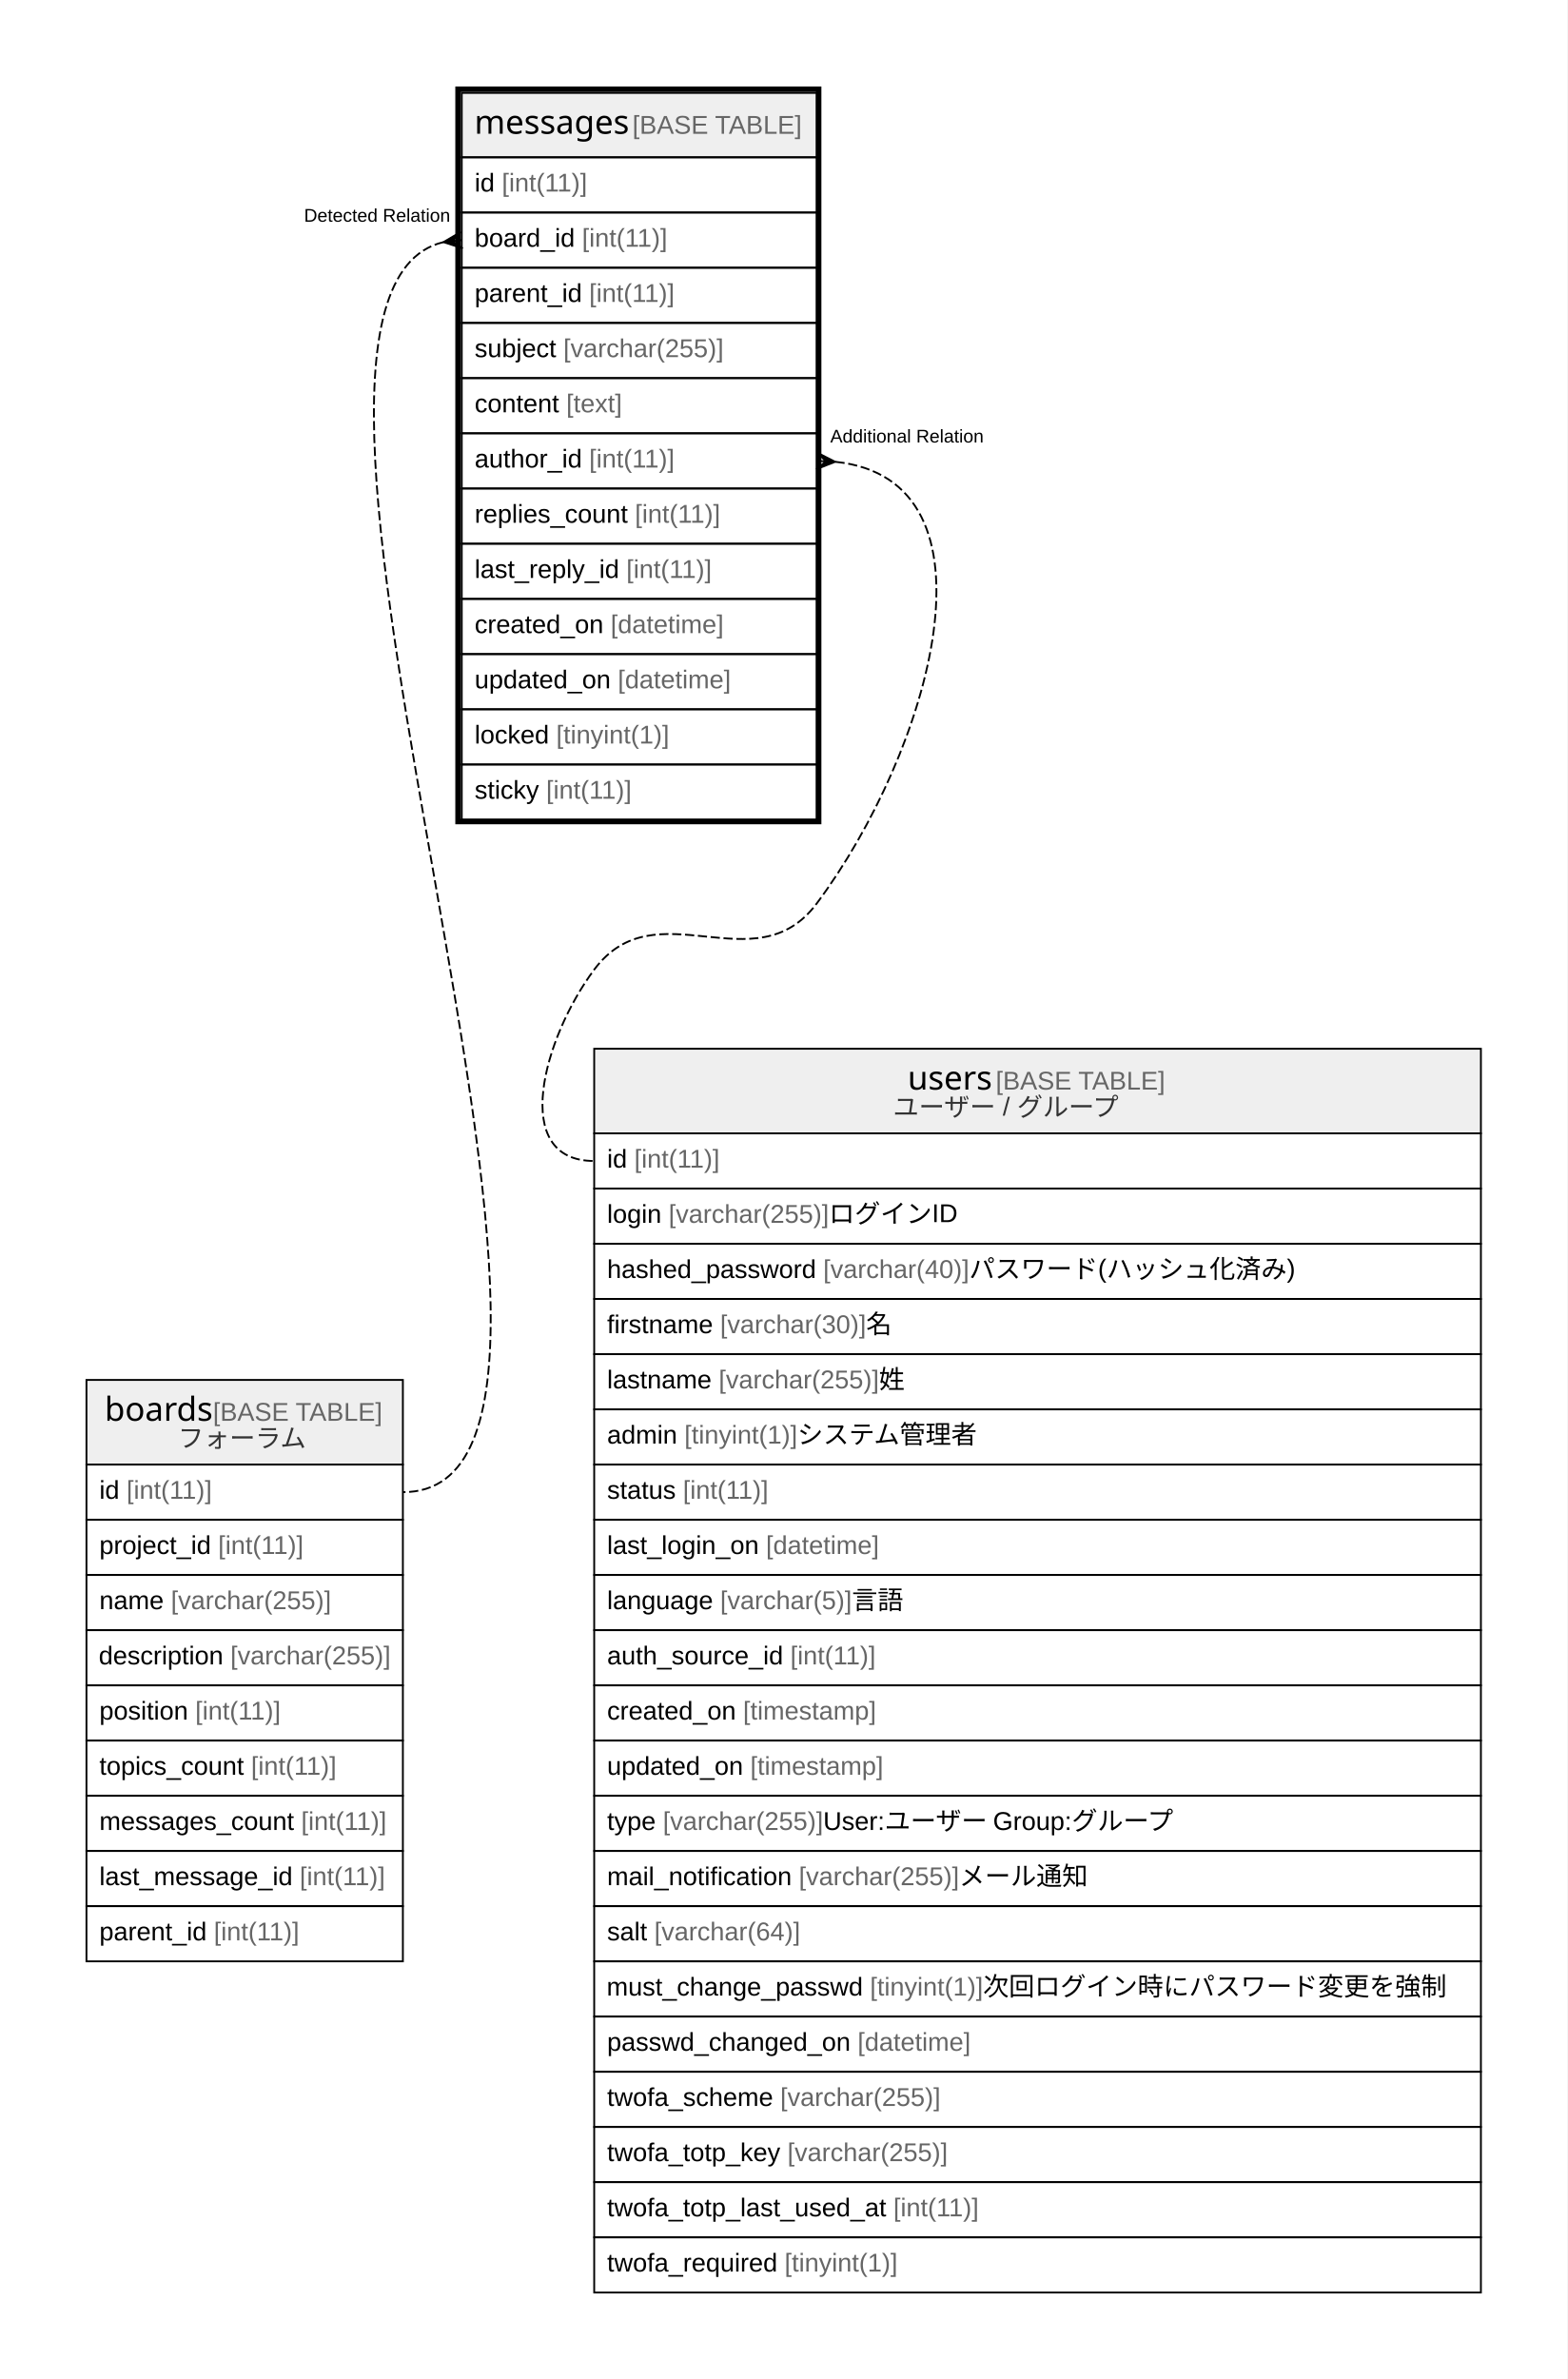
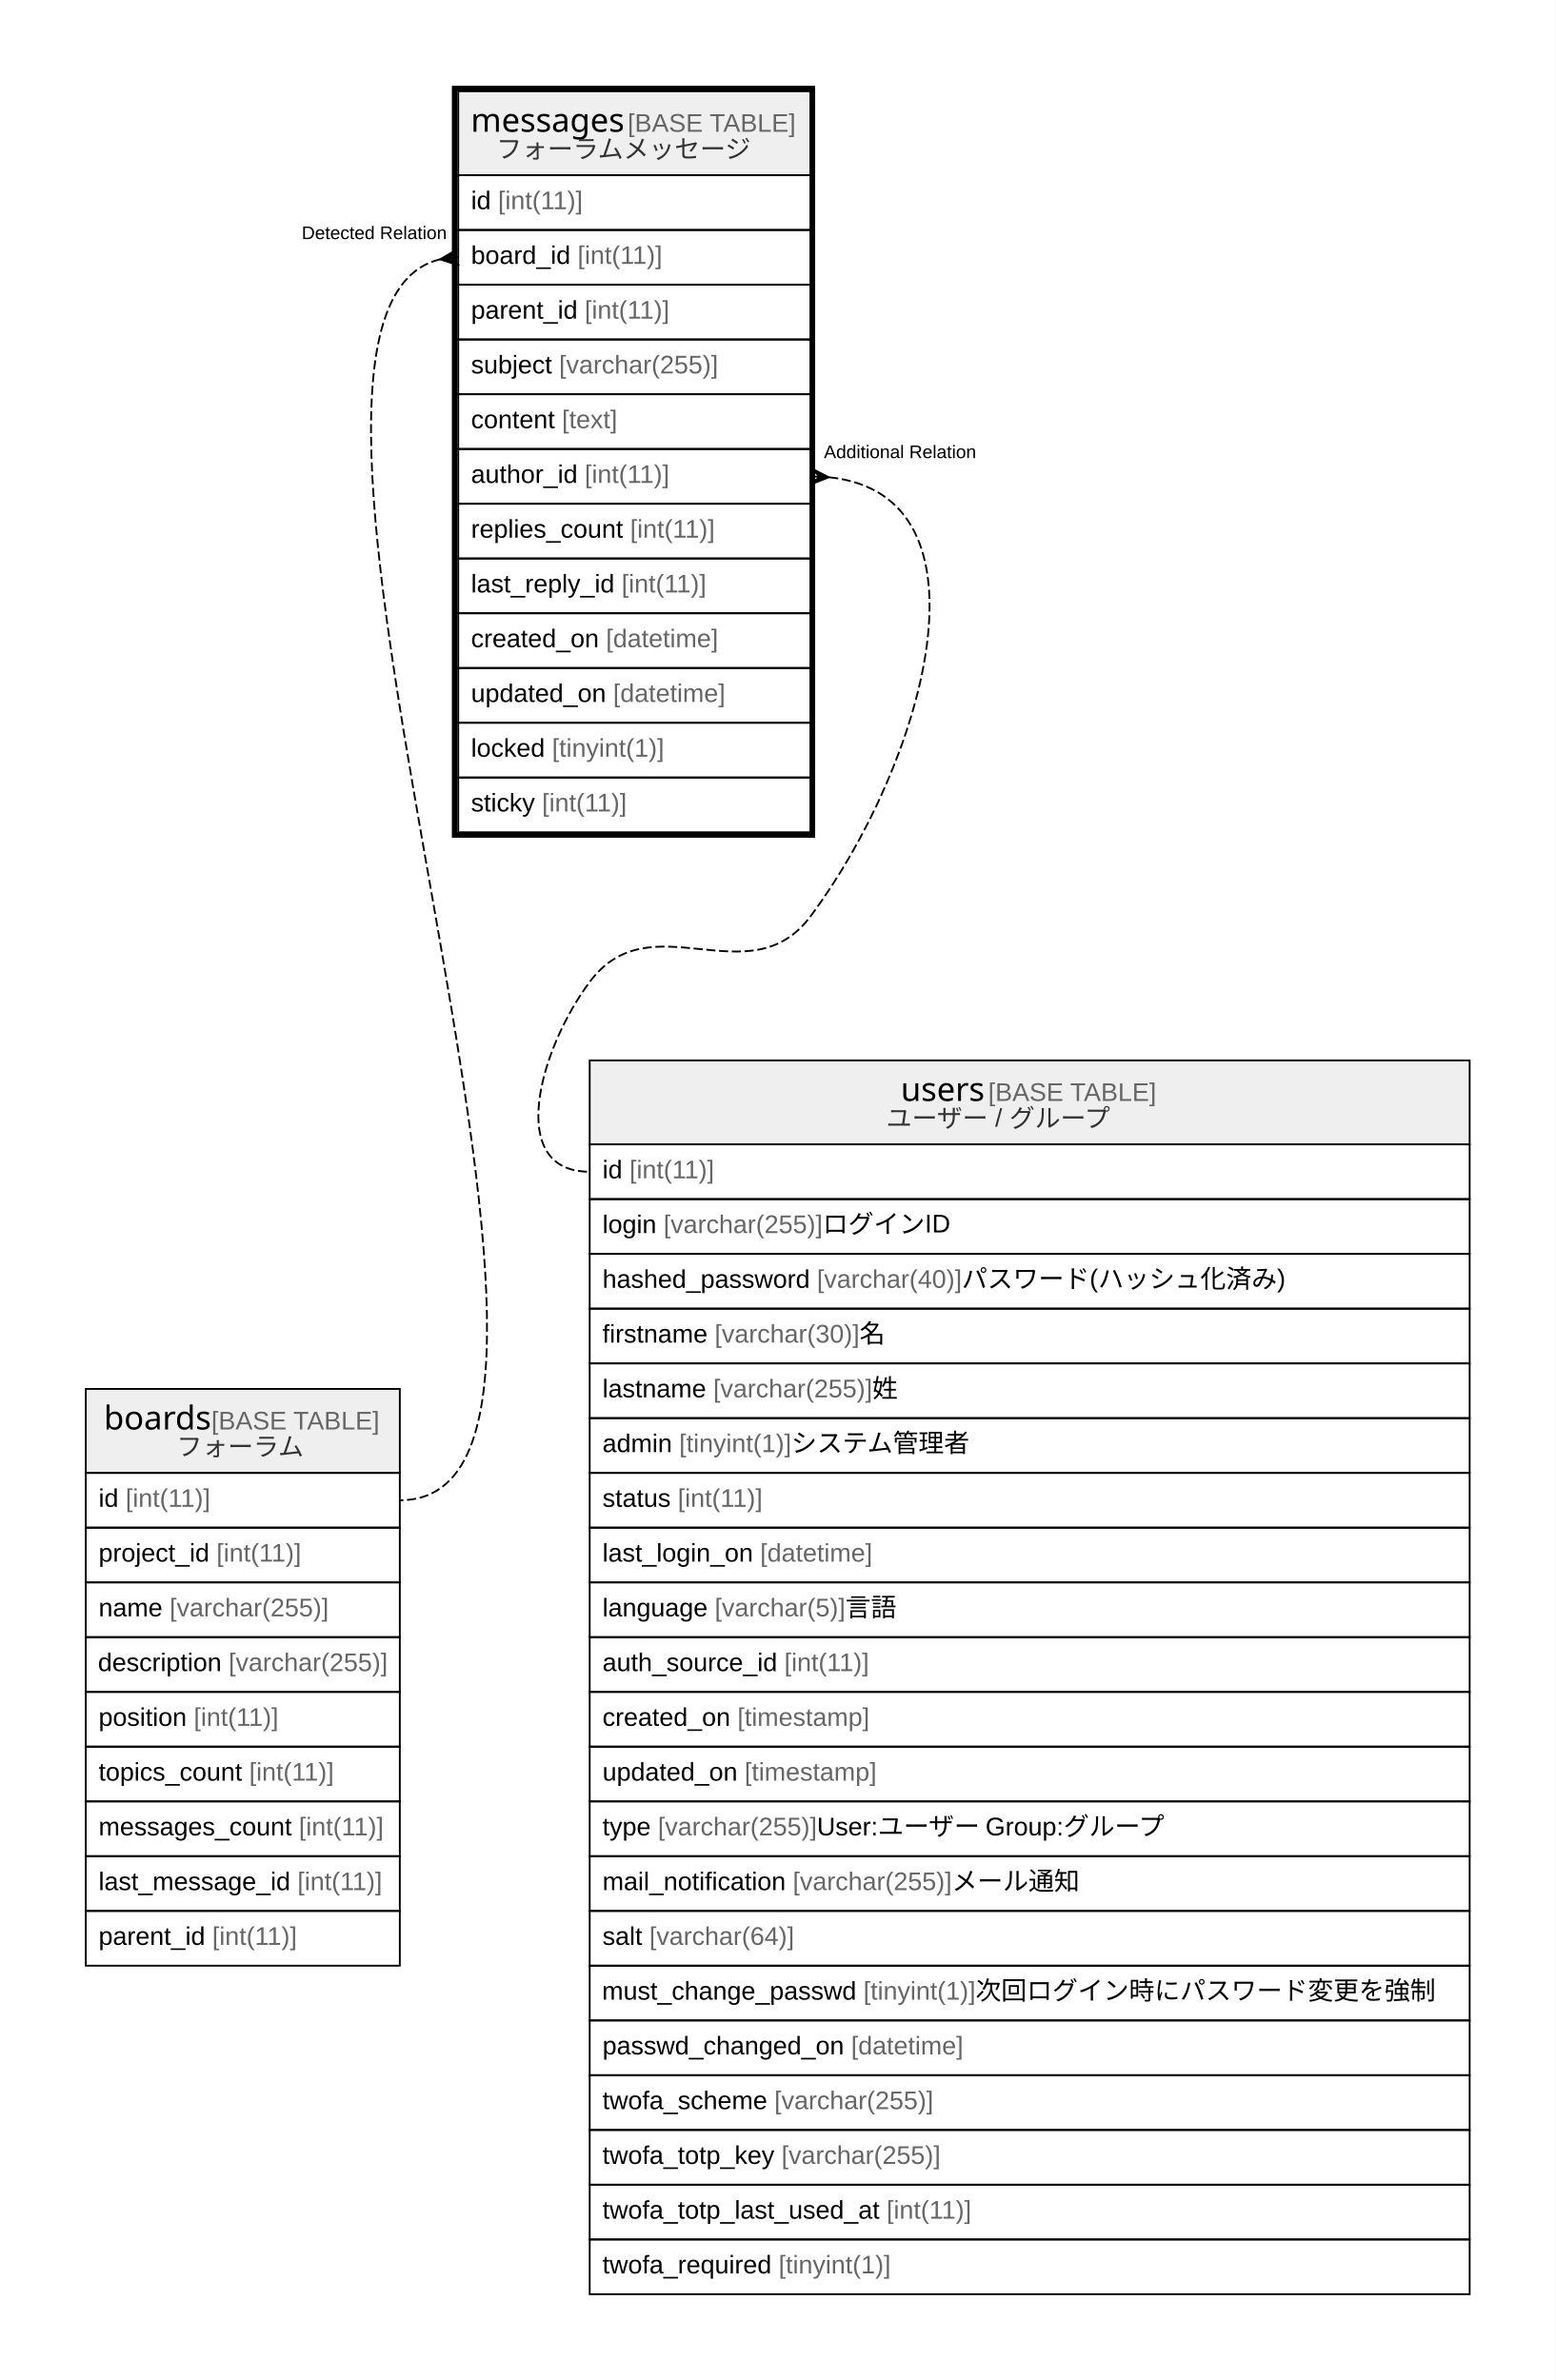
- <svg xmlns="http://www.w3.org/2000/svg" width="852pt" height="1293pt" viewBox="0.00 0.00 852.00 1293.00">
-   <g id="graph0" class="graph" transform="scale(1 1) rotate(0) translate(4 1289)">
-     <polygon fill="#ffffff" stroke="transparent" points="-4,4 -4,-1289 848,-1289 848,4 -4,4" />
+ <svg xmlns="http://www.w3.org/2000/svg" width="852pt" height="1304pt" viewBox="0.00 0.00 852.00 1304.00">
+   <g id="graph0" class="graph" transform="scale(1 1) rotate(0) translate(4 1300)">
+     <polygon fill="#ffffff" stroke="transparent" points="-4,4 -4,-1300 848,-1300 848,4 -4,4" />
    <g id="node1" class="node">
-       <polygon fill="#efefef" stroke="transparent" points="247,-1203.5 247,-1238.5 440,-1238.5 440,-1203.5 247,-1203.5" />
-       <polygon fill="none" stroke="#000000" points="247,-1203.5 247,-1238.5 440,-1238.5 440,-1203.5 247,-1203.5" />
-       <text text-anchor="start" x="253.865" y="-1216.3" font-family="Arial Bold" font-size="18.00" fill="#000000">messages</text>
-       <text text-anchor="start" x="335.882" y="-1216.3" font-family="Arial" font-size="14.00" fill="#000000"> </text>
-       <text text-anchor="start" x="339.772" y="-1216.3" font-family="Arial" font-size="14.00" fill="#666666">[BASE TABLE]</text>
-       <polygon fill="none" stroke="#000000" points="247,-1173.5 247,-1203.5 440,-1203.5 440,-1173.5 247,-1173.5" />
-       <text text-anchor="start" x="254" y="-1184.9" font-family="Arial" font-size="14.00" fill="#000000">id </text>
-       <text text-anchor="start" x="268.78" y="-1184.9" font-family="Arial" font-size="14.00" fill="#666666">[int(11)]</text>
-       <polygon fill="none" stroke="#000000" points="247,-1143.5 247,-1173.5 440,-1173.5 440,-1143.5 247,-1143.5" />
-       <text text-anchor="start" x="254" y="-1154.9" font-family="Arial" font-size="14.00" fill="#000000">board_id </text>
-       <text text-anchor="start" x="312.353" y="-1154.9" font-family="Arial" font-size="14.00" fill="#666666">[int(11)]</text>
-       <polygon fill="none" stroke="#000000" points="247,-1113.5 247,-1143.5 440,-1143.5 440,-1113.5 247,-1113.5" />
-       <text text-anchor="start" x="254" y="-1124.9" font-family="Arial" font-size="14.00" fill="#000000">parent_id </text>
-       <text text-anchor="start" x="316.244" y="-1124.9" font-family="Arial" font-size="14.00" fill="#666666">[int(11)]</text>
-       <polygon fill="none" stroke="#000000" points="247,-1083.5 247,-1113.5 440,-1113.5 440,-1083.5 247,-1083.5" />
-       <text text-anchor="start" x="254" y="-1094.9" font-family="Arial" font-size="14.00" fill="#000000">subject </text>
-       <text text-anchor="start" x="302.236" y="-1094.9" font-family="Arial" font-size="14.00" fill="#666666">[varchar(255)]</text>
-       <polygon fill="none" stroke="#000000" points="247,-1053.5 247,-1083.5 440,-1083.5 440,-1053.5 247,-1053.5" />
-       <text text-anchor="start" x="254" y="-1064.9" font-family="Arial" font-size="14.00" fill="#000000">content </text>
-       <text text-anchor="start" x="303.802" y="-1064.9" font-family="Arial" font-size="14.00" fill="#666666">[text]</text>
-       <polygon fill="none" stroke="#000000" points="247,-1023.5 247,-1053.5 440,-1053.5 440,-1023.5 247,-1023.5" />
-       <text text-anchor="start" x="254" y="-1034.9" font-family="Arial" font-size="14.00" fill="#000000">author_id </text>
-       <text text-anchor="start" x="316.244" y="-1034.9" font-family="Arial" font-size="14.00" fill="#666666">[int(11)]</text>
-       <polygon fill="none" stroke="#000000" points="247,-993.5 247,-1023.5 440,-1023.5 440,-993.5 247,-993.5" />
-       <text text-anchor="start" x="254" y="-1004.9" font-family="Arial" font-size="14.00" fill="#000000">replies_count </text>
-       <text text-anchor="start" x="341.133" y="-1004.9" font-family="Arial" font-size="14.00" fill="#666666">[int(11)]</text>
-       <polygon fill="none" stroke="#000000" points="247,-963.5 247,-993.5 440,-993.5 440,-963.5 247,-963.5" />
-       <text text-anchor="start" x="254" y="-974.9" font-family="Arial" font-size="14.00" fill="#000000">last_reply_id </text>
-       <text text-anchor="start" x="336.457" y="-974.9" font-family="Arial" font-size="14.00" fill="#666666">[int(11)]</text>
-       <polygon fill="none" stroke="#000000" points="247,-933.5 247,-963.5 440,-963.5 440,-933.5 247,-933.5" />
-       <text text-anchor="start" x="254" y="-944.9" font-family="Arial" font-size="14.00" fill="#000000">created_on </text>
-       <text text-anchor="start" x="327.92" y="-944.9" font-family="Arial" font-size="14.00" fill="#666666">[datetime]</text>
-       <polygon fill="none" stroke="#000000" points="247,-903.5 247,-933.5 440,-933.5 440,-903.5 247,-903.5" />
-       <text text-anchor="start" x="254" y="-914.9" font-family="Arial" font-size="14.00" fill="#000000">updated_on </text>
-       <text text-anchor="start" x="331.825" y="-914.9" font-family="Arial" font-size="14.00" fill="#666666">[datetime]</text>
-       <polygon fill="none" stroke="#000000" points="247,-873.5 247,-903.5 440,-903.5 440,-873.5 247,-873.5" />
-       <text text-anchor="start" x="254" y="-884.9" font-family="Arial" font-size="14.00" fill="#000000">locked </text>
-       <text text-anchor="start" x="298.345" y="-884.9" font-family="Arial" font-size="14.00" fill="#666666">[tinyint(1)]</text>
-       <polygon fill="none" stroke="#000000" points="247,-843.5 247,-873.5 440,-873.5 440,-843.5 247,-843.5" />
-       <text text-anchor="start" x="254" y="-854.9" font-family="Arial" font-size="14.00" fill="#000000">sticky </text>
-       <text text-anchor="start" x="292.888" y="-854.9" font-family="Arial" font-size="14.00" fill="#666666">[int(11)]</text>
-       <polygon fill="none" stroke="#000000" stroke-width="3" points="245,-842.5 245,-1240.5 441,-1240.5 441,-842.5 245,-842.5" />
+       <polygon fill="#efefef" stroke="transparent" points="247,-1204 247,-1250 440,-1250 440,-1204 247,-1204" />
+       <polygon fill="none" stroke="#000000" points="247,-1204 247,-1250 440,-1250 440,-1204 247,-1204" />
+       <text text-anchor="start" x="253.865" y="-1227.8" font-family="Arial Bold" font-size="18.00" fill="#000000">messages</text>
+       <text text-anchor="start" x="335.882" y="-1227.8" font-family="Arial" font-size="14.00" fill="#000000"> </text>
+       <text text-anchor="start" x="339.772" y="-1227.8" font-family="Arial" font-size="14.00" fill="#666666">[BASE TABLE]</text>
+       <text text-anchor="start" x="267.871" y="-1213.4" font-family="Arial" font-size="14.00" fill="#333333">フォーラムメッセージ</text>
+       <polygon fill="none" stroke="#000000" points="247,-1174 247,-1204 440,-1204 440,-1174 247,-1174" />
+       <text text-anchor="start" x="254" y="-1185.4" font-family="Arial" font-size="14.00" fill="#000000">id </text>
+       <text text-anchor="start" x="268.78" y="-1185.4" font-family="Arial" font-size="14.00" fill="#666666">[int(11)]</text>
+       <polygon fill="none" stroke="#000000" points="247,-1144 247,-1174 440,-1174 440,-1144 247,-1144" />
+       <text text-anchor="start" x="254" y="-1155.4" font-family="Arial" font-size="14.00" fill="#000000">board_id </text>
+       <text text-anchor="start" x="312.353" y="-1155.4" font-family="Arial" font-size="14.00" fill="#666666">[int(11)]</text>
+       <polygon fill="none" stroke="#000000" points="247,-1114 247,-1144 440,-1144 440,-1114 247,-1114" />
+       <text text-anchor="start" x="254" y="-1125.4" font-family="Arial" font-size="14.00" fill="#000000">parent_id </text>
+       <text text-anchor="start" x="316.244" y="-1125.4" font-family="Arial" font-size="14.00" fill="#666666">[int(11)]</text>
+       <polygon fill="none" stroke="#000000" points="247,-1084 247,-1114 440,-1114 440,-1084 247,-1084" />
+       <text text-anchor="start" x="254" y="-1095.4" font-family="Arial" font-size="14.00" fill="#000000">subject </text>
+       <text text-anchor="start" x="302.236" y="-1095.4" font-family="Arial" font-size="14.00" fill="#666666">[varchar(255)]</text>
+       <polygon fill="none" stroke="#000000" points="247,-1054 247,-1084 440,-1084 440,-1054 247,-1054" />
+       <text text-anchor="start" x="254" y="-1065.4" font-family="Arial" font-size="14.00" fill="#000000">content </text>
+       <text text-anchor="start" x="303.802" y="-1065.4" font-family="Arial" font-size="14.00" fill="#666666">[text]</text>
+       <polygon fill="none" stroke="#000000" points="247,-1024 247,-1054 440,-1054 440,-1024 247,-1024" />
+       <text text-anchor="start" x="254" y="-1035.4" font-family="Arial" font-size="14.00" fill="#000000">author_id </text>
+       <text text-anchor="start" x="316.244" y="-1035.4" font-family="Arial" font-size="14.00" fill="#666666">[int(11)]</text>
+       <polygon fill="none" stroke="#000000" points="247,-994 247,-1024 440,-1024 440,-994 247,-994" />
+       <text text-anchor="start" x="254" y="-1005.4" font-family="Arial" font-size="14.00" fill="#000000">replies_count </text>
+       <text text-anchor="start" x="341.133" y="-1005.4" font-family="Arial" font-size="14.00" fill="#666666">[int(11)]</text>
+       <polygon fill="none" stroke="#000000" points="247,-964 247,-994 440,-994 440,-964 247,-964" />
+       <text text-anchor="start" x="254" y="-975.4" font-family="Arial" font-size="14.00" fill="#000000">last_reply_id </text>
+       <text text-anchor="start" x="336.457" y="-975.4" font-family="Arial" font-size="14.00" fill="#666666">[int(11)]</text>
+       <polygon fill="none" stroke="#000000" points="247,-934 247,-964 440,-964 440,-934 247,-934" />
+       <text text-anchor="start" x="254" y="-945.4" font-family="Arial" font-size="14.00" fill="#000000">created_on </text>
+       <text text-anchor="start" x="327.92" y="-945.4" font-family="Arial" font-size="14.00" fill="#666666">[datetime]</text>
+       <polygon fill="none" stroke="#000000" points="247,-904 247,-934 440,-934 440,-904 247,-904" />
+       <text text-anchor="start" x="254" y="-915.4" font-family="Arial" font-size="14.00" fill="#000000">updated_on </text>
+       <text text-anchor="start" x="331.825" y="-915.4" font-family="Arial" font-size="14.00" fill="#666666">[datetime]</text>
+       <polygon fill="none" stroke="#000000" points="247,-874 247,-904 440,-904 440,-874 247,-874" />
+       <text text-anchor="start" x="254" y="-885.4" font-family="Arial" font-size="14.00" fill="#000000">locked </text>
+       <text text-anchor="start" x="298.345" y="-885.4" font-family="Arial" font-size="14.00" fill="#666666">[tinyint(1)]</text>
+       <polygon fill="none" stroke="#000000" points="247,-844 247,-874 440,-874 440,-844 247,-844" />
+       <text text-anchor="start" x="254" y="-855.4" font-family="Arial" font-size="14.00" fill="#000000">sticky </text>
+       <text text-anchor="start" x="292.888" y="-855.4" font-family="Arial" font-size="14.00" fill="#666666">[int(11)]</text>
+       <polygon fill="none" stroke="#000000" stroke-width="3" points="245,-842.5 245,-1251.5 441,-1251.5 441,-842.5 245,-842.5" />
    </g>
    <g id="node2" class="node">
      <polygon fill="#efefef" stroke="transparent" points="43,-493 43,-539 215,-539 215,-493 43,-493" />
      <polygon fill="none" stroke="#000000" points="43,-493 43,-539 215,-539 215,-493 43,-493" />
      <text text-anchor="start" x="52.865" y="-516.8" font-family="Arial Bold" font-size="18.00" fill="#000000">boards</text>
      <text text-anchor="start" x="107.882" y="-516.8" font-family="Arial" font-size="14.00" fill="#000000"> </text>
      <text text-anchor="start" x="111.772" y="-516.8" font-family="Arial" font-size="14.00" fill="#666666">[BASE TABLE]</text>
      <text text-anchor="start" x="92.764" y="-502.4" font-family="Arial" font-size="14.00" fill="#333333">フォーラム</text>
      <polygon fill="none" stroke="#000000" points="43,-463 43,-493 215,-493 215,-463 43,-463" />
      <text text-anchor="start" x="50" y="-474.4" font-family="Arial" font-size="14.00" fill="#000000">id </text>
      <text text-anchor="start" x="64.78" y="-474.4" font-family="Arial" font-size="14.00" fill="#666666">[int(11)]</text>
      <polygon fill="none" stroke="#000000" points="43,-433 43,-463 215,-463 215,-433 43,-433" />
      <text text-anchor="start" x="50" y="-444.4" font-family="Arial" font-size="14.00" fill="#000000">project_id </text>
      <text text-anchor="start" x="114.568" y="-444.4" font-family="Arial" font-size="14.00" fill="#666666">[int(11)]</text>
      <polygon fill="none" stroke="#000000" points="43,-403 43,-433 215,-433 215,-403 43,-403" />
      <text text-anchor="start" x="50" y="-414.4" font-family="Arial" font-size="14.00" fill="#000000">name </text>
      <text text-anchor="start" x="88.899" y="-414.4" font-family="Arial" font-size="14.00" fill="#666666">[varchar(255)]</text>
      <polygon fill="none" stroke="#000000" points="43,-373 43,-403 215,-403 215,-373 43,-373" />
      <text text-anchor="start" x="49.656" y="-384.4" font-family="Arial" font-size="14.00" fill="#000000">description </text>
      <text text-anchor="start" x="121.224" y="-384.4" font-family="Arial" font-size="14.00" fill="#666666">[varchar(255)]</text>
      <polygon fill="none" stroke="#000000" points="43,-343 43,-373 215,-373 215,-343 43,-343" />
      <text text-anchor="start" x="50" y="-354.4" font-family="Arial" font-size="14.00" fill="#000000">position </text>
      <text text-anchor="start" x="102.125" y="-354.4" font-family="Arial" font-size="14.00" fill="#666666">[int(11)]</text>
      <polygon fill="none" stroke="#000000" points="43,-313 43,-343 215,-343 215,-313 43,-313" />
      <text text-anchor="start" x="50" y="-324.4" font-family="Arial" font-size="14.00" fill="#000000">topics_count </text>
      <text text-anchor="start" x="132.474" y="-324.4" font-family="Arial" font-size="14.00" fill="#666666">[int(11)]</text>
      <polygon fill="none" stroke="#000000" points="43,-283 43,-313 215,-313 215,-283 43,-283" />
      <text text-anchor="start" x="50" y="-294.4" font-family="Arial" font-size="14.00" fill="#000000">messages_count </text>
      <text text-anchor="start" x="159.703" y="-294.4" font-family="Arial" font-size="14.00" fill="#666666">[int(11)]</text>
      <polygon fill="none" stroke="#000000" points="43,-253 43,-283 215,-283 215,-253 43,-253" />
      <text text-anchor="start" x="50" y="-264.4" font-family="Arial" font-size="14.00" fill="#000000">last_message_id </text>
      <text text-anchor="start" x="158.916" y="-264.4" font-family="Arial" font-size="14.00" fill="#666666">[int(11)]</text>
      <polygon fill="none" stroke="#000000" points="43,-223 43,-253 215,-253 215,-223 43,-223" />
      <text text-anchor="start" x="50" y="-234.4" font-family="Arial" font-size="14.00" fill="#000000">parent_id </text>
      <text text-anchor="start" x="112.244" y="-234.4" font-family="Arial" font-size="14.00" fill="#666666">[int(11)]</text>
    </g>
    <g id="edge1" class="edge">
-       <path fill="none" stroke="#000000" stroke-dasharray="5,2" d="M237.04,-1157.396C108.072,-1126.975 362.841,-478 215,-478" />
-       <polygon fill="#000000" stroke="#000000" points="237.061,-1157.398 246.504,-1162.973 242.03,-1157.949 247,-1158.5 247,-1158.5 247,-1158.5 242.03,-1157.949 247.496,-1154.027 237.061,-1157.398 237.061,-1157.398" />
-       <text text-anchor="start" x="161.268" y="-1168.5" font-family="Arial" font-size="10.00" fill="#000000">Detected Relation</text>
+       <path fill="none" stroke="#000000" stroke-dasharray="5,2" d="M237.033,-1157.895C107.971,-1127.452 362.95,-478 215,-478" />
+       <polygon fill="#000000" stroke="#000000" points="237.061,-1157.898 246.504,-1163.473 242.03,-1158.449 247,-1159 247,-1159 247,-1159 242.03,-1158.449 247.496,-1154.527 237.061,-1157.898 237.061,-1157.898" />
+       <text text-anchor="start" x="161.268" y="-1169" font-family="Arial" font-size="10.00" fill="#000000">Detected Relation</text>
    </g>
    <g id="node3" class="node">
      <polygon fill="#efefef" stroke="transparent" points="319,-673 319,-719 801,-719 801,-673 319,-673" />
      <polygon fill="none" stroke="#000000" points="319,-673 319,-719 801,-719 801,-673 319,-673" />
      <text text-anchor="start" x="489.371" y="-696.8" font-family="Arial Bold" font-size="18.00" fill="#000000">users</text>
      <text text-anchor="start" x="533.375" y="-696.8" font-family="Arial" font-size="14.00" fill="#000000"> </text>
      <text text-anchor="start" x="537.266" y="-696.8" font-family="Arial" font-size="14.00" fill="#666666">[BASE TABLE]</text>
      <text text-anchor="start" x="481.456" y="-682.4" font-family="Arial" font-size="14.00" fill="#333333">ユーザー / グループ</text>
      <polygon fill="none" stroke="#000000" points="319,-643 319,-673 801,-673 801,-643 319,-643" />
      <text text-anchor="start" x="326" y="-654.4" font-family="Arial" font-size="14.00" fill="#000000">id </text>
      <text text-anchor="start" x="340.78" y="-654.4" font-family="Arial" font-size="14.00" fill="#666666">[int(11)]</text>
      <polygon fill="none" stroke="#000000" points="319,-613 319,-643 801,-643 801,-613 319,-613" />
      <text text-anchor="start" x="326" y="-624.4" font-family="Arial" font-size="14.00" fill="#000000">login </text>
      <text text-anchor="start" x="359.452" y="-624.4" font-family="Arial" font-size="14.00" fill="#666666">[varchar(255)]</text>
      <text text-anchor="start" x="446.571" y="-624.4" font-family="Arial" font-size="14.00" fill="#000000"> ログインID</text>
      <polygon fill="none" stroke="#000000" points="319,-583 319,-613 801,-613 801,-583 319,-583" />
      <text text-anchor="start" x="326" y="-594.4" font-family="Arial" font-size="14.00" fill="#000000">hashed_password </text>
      <text text-anchor="start" x="443.484" y="-594.4" font-family="Arial" font-size="14.00" fill="#666666">[varchar(40)]</text>
      <text text-anchor="start" x="522.82" y="-594.4" font-family="Arial" font-size="14.00" fill="#000000"> パスワード(ハッシュ化済み)</text>
      <polygon fill="none" stroke="#000000" points="319,-553 319,-583 801,-583 801,-553 319,-553" />
      <text text-anchor="start" x="326" y="-564.4" font-family="Arial" font-size="14.00" fill="#000000">firstname </text>
      <text text-anchor="start" x="387.447" y="-564.4" font-family="Arial" font-size="14.00" fill="#666666">[varchar(30)]</text>
      <text text-anchor="start" x="466.784" y="-564.4" font-family="Arial" font-size="14.00" fill="#000000"> 名</text>
      <polygon fill="none" stroke="#000000" points="319,-523 319,-553 801,-553 801,-523 319,-523" />
      <text text-anchor="start" x="326" y="-534.4" font-family="Arial" font-size="14.00" fill="#000000">lastname </text>
      <text text-anchor="start" x="386.679" y="-534.4" font-family="Arial" font-size="14.00" fill="#666666">[varchar(255)]</text>
      <text text-anchor="start" x="473.798" y="-534.4" font-family="Arial" font-size="14.00" fill="#000000"> 姓</text>
      <polygon fill="none" stroke="#000000" points="319,-493 319,-523 801,-523 801,-493 319,-493" />
      <text text-anchor="start" x="326" y="-504.4" font-family="Arial" font-size="14.00" fill="#000000">admin </text>
      <text text-anchor="start" x="368.006" y="-504.4" font-family="Arial" font-size="14.00" fill="#666666">[tinyint(1)]</text>
      <text text-anchor="start" x="429.45" y="-504.4" font-family="Arial" font-size="14.00" fill="#000000"> システム管理者</text>
      <polygon fill="none" stroke="#000000" points="319,-463 319,-493 801,-493 801,-463 319,-463" />
      <text text-anchor="start" x="326" y="-474.4" font-family="Arial" font-size="14.00" fill="#000000">status </text>
      <text text-anchor="start" x="367.237" y="-474.4" font-family="Arial" font-size="14.00" fill="#666666">[int(11)]</text>
      <polygon fill="none" stroke="#000000" points="319,-433 319,-463 801,-463 801,-433 319,-433" />
      <text text-anchor="start" x="326" y="-444.4" font-family="Arial" font-size="14.00" fill="#000000">last_login_on </text>
      <text text-anchor="start" x="412.362" y="-444.4" font-family="Arial" font-size="14.00" fill="#666666">[datetime]</text>
      <polygon fill="none" stroke="#000000" points="319,-403 319,-433 801,-433 801,-403 319,-403" />
      <text text-anchor="start" x="326" y="-414.4" font-family="Arial" font-size="14.00" fill="#000000">language </text>
      <text text-anchor="start" x="387.475" y="-414.4" font-family="Arial" font-size="14.00" fill="#666666">[varchar(5)]</text>
      <text text-anchor="start" x="459.029" y="-414.4" font-family="Arial" font-size="14.00" fill="#000000"> 言語</text>
      <polygon fill="none" stroke="#000000" points="319,-373 319,-403 801,-403 801,-373 319,-373" />
      <text text-anchor="start" x="326" y="-384.4" font-family="Arial" font-size="14.00" fill="#000000">auth_source_id </text>
      <text text-anchor="start" x="425.592" y="-384.4" font-family="Arial" font-size="14.00" fill="#666666">[int(11)]</text>
      <polygon fill="none" stroke="#000000" points="319,-343 319,-373 801,-373 801,-343 319,-343" />
      <text text-anchor="start" x="326" y="-354.4" font-family="Arial" font-size="14.00" fill="#000000">created_on </text>
      <text text-anchor="start" x="399.92" y="-354.4" font-family="Arial" font-size="14.00" fill="#666666">[timestamp]</text>
      <polygon fill="none" stroke="#000000" points="319,-313 319,-343 801,-343 801,-313 319,-313" />
      <text text-anchor="start" x="326" y="-324.4" font-family="Arial" font-size="14.00" fill="#000000">updated_on </text>
      <text text-anchor="start" x="403.825" y="-324.4" font-family="Arial" font-size="14.00" fill="#666666">[timestamp]</text>
      <polygon fill="none" stroke="#000000" points="319,-283 319,-313 801,-313 801,-283 319,-283" />
      <text text-anchor="start" x="326" y="-294.4" font-family="Arial" font-size="14.00" fill="#000000">type </text>
      <text text-anchor="start" x="356.346" y="-294.4" font-family="Arial" font-size="14.00" fill="#666666">[varchar(255)]</text>
      <text text-anchor="start" x="443.466" y="-294.4" font-family="Arial" font-size="14.00" fill="#000000"> User:ユーザー Group:グループ </text>
      <polygon fill="none" stroke="#000000" points="319,-253 319,-283 801,-283 801,-253 319,-253" />
      <text text-anchor="start" x="326" y="-264.4" font-family="Arial" font-size="14.00" fill="#000000">mail_notification </text>
      <text text-anchor="start" x="430.234" y="-264.4" font-family="Arial" font-size="14.00" fill="#666666">[varchar(255)]</text>
      <text text-anchor="start" x="517.353" y="-264.4" font-family="Arial" font-size="14.00" fill="#000000"> メール通知</text>
      <polygon fill="none" stroke="#000000" points="319,-223 319,-253 801,-253 801,-223 319,-223" />
      <text text-anchor="start" x="326" y="-234.4" font-family="Arial" font-size="14.00" fill="#000000">salt </text>
      <text text-anchor="start" x="351.67" y="-234.4" font-family="Arial" font-size="14.00" fill="#666666">[varchar(64)]</text>
      <polygon fill="none" stroke="#000000" points="319,-193 319,-223 801,-223 801,-193 319,-193" />
      <text text-anchor="start" x="325.765" y="-204.4" font-family="Arial" font-size="14.00" fill="#000000">must_change_passwd </text>
      <text text-anchor="start" x="468.922" y="-204.4" font-family="Arial" font-size="14.00" fill="#666666">[tinyint(1)]</text>
      <text text-anchor="start" x="530.366" y="-204.4" font-family="Arial" font-size="14.00" fill="#000000"> 次回ログイン時にパスワード変更を強制</text>
      <polygon fill="none" stroke="#000000" points="319,-163 319,-193 801,-193 801,-163 319,-163" />
      <text text-anchor="start" x="326" y="-174.4" font-family="Arial" font-size="14.00" fill="#000000">passwd_changed_on </text>
      <text text-anchor="start" x="462.171" y="-174.4" font-family="Arial" font-size="14.00" fill="#666666">[datetime]</text>
      <polygon fill="none" stroke="#000000" points="319,-133 319,-163 801,-163 801,-133 319,-133" />
      <text text-anchor="start" x="326" y="-144.4" font-family="Arial" font-size="14.00" fill="#000000">twofa_scheme </text>
      <text text-anchor="start" x="420.135" y="-144.4" font-family="Arial" font-size="14.00" fill="#666666">[varchar(255)]</text>
      <polygon fill="none" stroke="#000000" points="319,-103 319,-133 801,-133 801,-103 319,-103" />
      <text text-anchor="start" x="326" y="-114.4" font-family="Arial" font-size="14.00" fill="#000000">twofa_totp_key </text>
      <text text-anchor="start" x="424.038" y="-114.4" font-family="Arial" font-size="14.00" fill="#666666">[varchar(255)]</text>
      <polygon fill="none" stroke="#000000" points="319,-73 319,-103 801,-103 801,-73 319,-73" />
      <text text-anchor="start" x="326" y="-84.4" font-family="Arial" font-size="14.00" fill="#000000">twofa_totp_last_used_at </text>
      <text text-anchor="start" x="481.621" y="-84.4" font-family="Arial" font-size="14.00" fill="#666666">[int(11)]</text>
      <polygon fill="none" stroke="#000000" points="319,-43 319,-73 801,-73 801,-43 319,-43" />
      <text text-anchor="start" x="326" y="-54.4" font-family="Arial" font-size="14.00" fill="#000000">twofa_required </text>
      <text text-anchor="start" x="422.467" y="-54.4" font-family="Arial" font-size="14.00" fill="#666666">[tinyint(1)]</text>
    </g>
    <g id="edge2" class="edge">
-       <path fill="none" stroke="#000000" stroke-dasharray="5,2" d="M450.156,-1037.996C544.011,-1028.295 501.781,-880.839 440,-798 406.457,-753.024 352.543,-806.976 319,-762 291.366,-724.948 272.778,-658 319,-658" />
-       <polygon fill="#000000" stroke="#000000" points="449.988,-1038.004 439.777,-1034.005 444.994,-1038.252 440,-1038.5 440,-1038.5 440,-1038.5 444.994,-1038.252 440.223,-1042.995 449.988,-1038.004 449.988,-1038.004" />
-       <text text-anchor="start" x="447.325" y="-1048.5" font-family="Arial" font-size="10.00" fill="#000000">Additional Relation</text>
+       <path fill="none" stroke="#000000" stroke-dasharray="5,2" d="M450.177,-1038.495C544.227,-1028.774 501.909,-881.011 440,-798 406.457,-753.024 352.543,-806.976 319,-762 291.366,-724.948 272.778,-658 319,-658" />
+       <polygon fill="#000000" stroke="#000000" points="449.988,-1038.504 439.777,-1034.505 444.994,-1038.752 440,-1039 440,-1039 440,-1039 444.994,-1038.752 440.223,-1043.495 449.988,-1038.504 449.988,-1038.504" />
+       <text text-anchor="start" x="447.325" y="-1049" font-family="Arial" font-size="10.00" fill="#000000">Additional Relation</text>
    </g>
  </g>
</svg>
